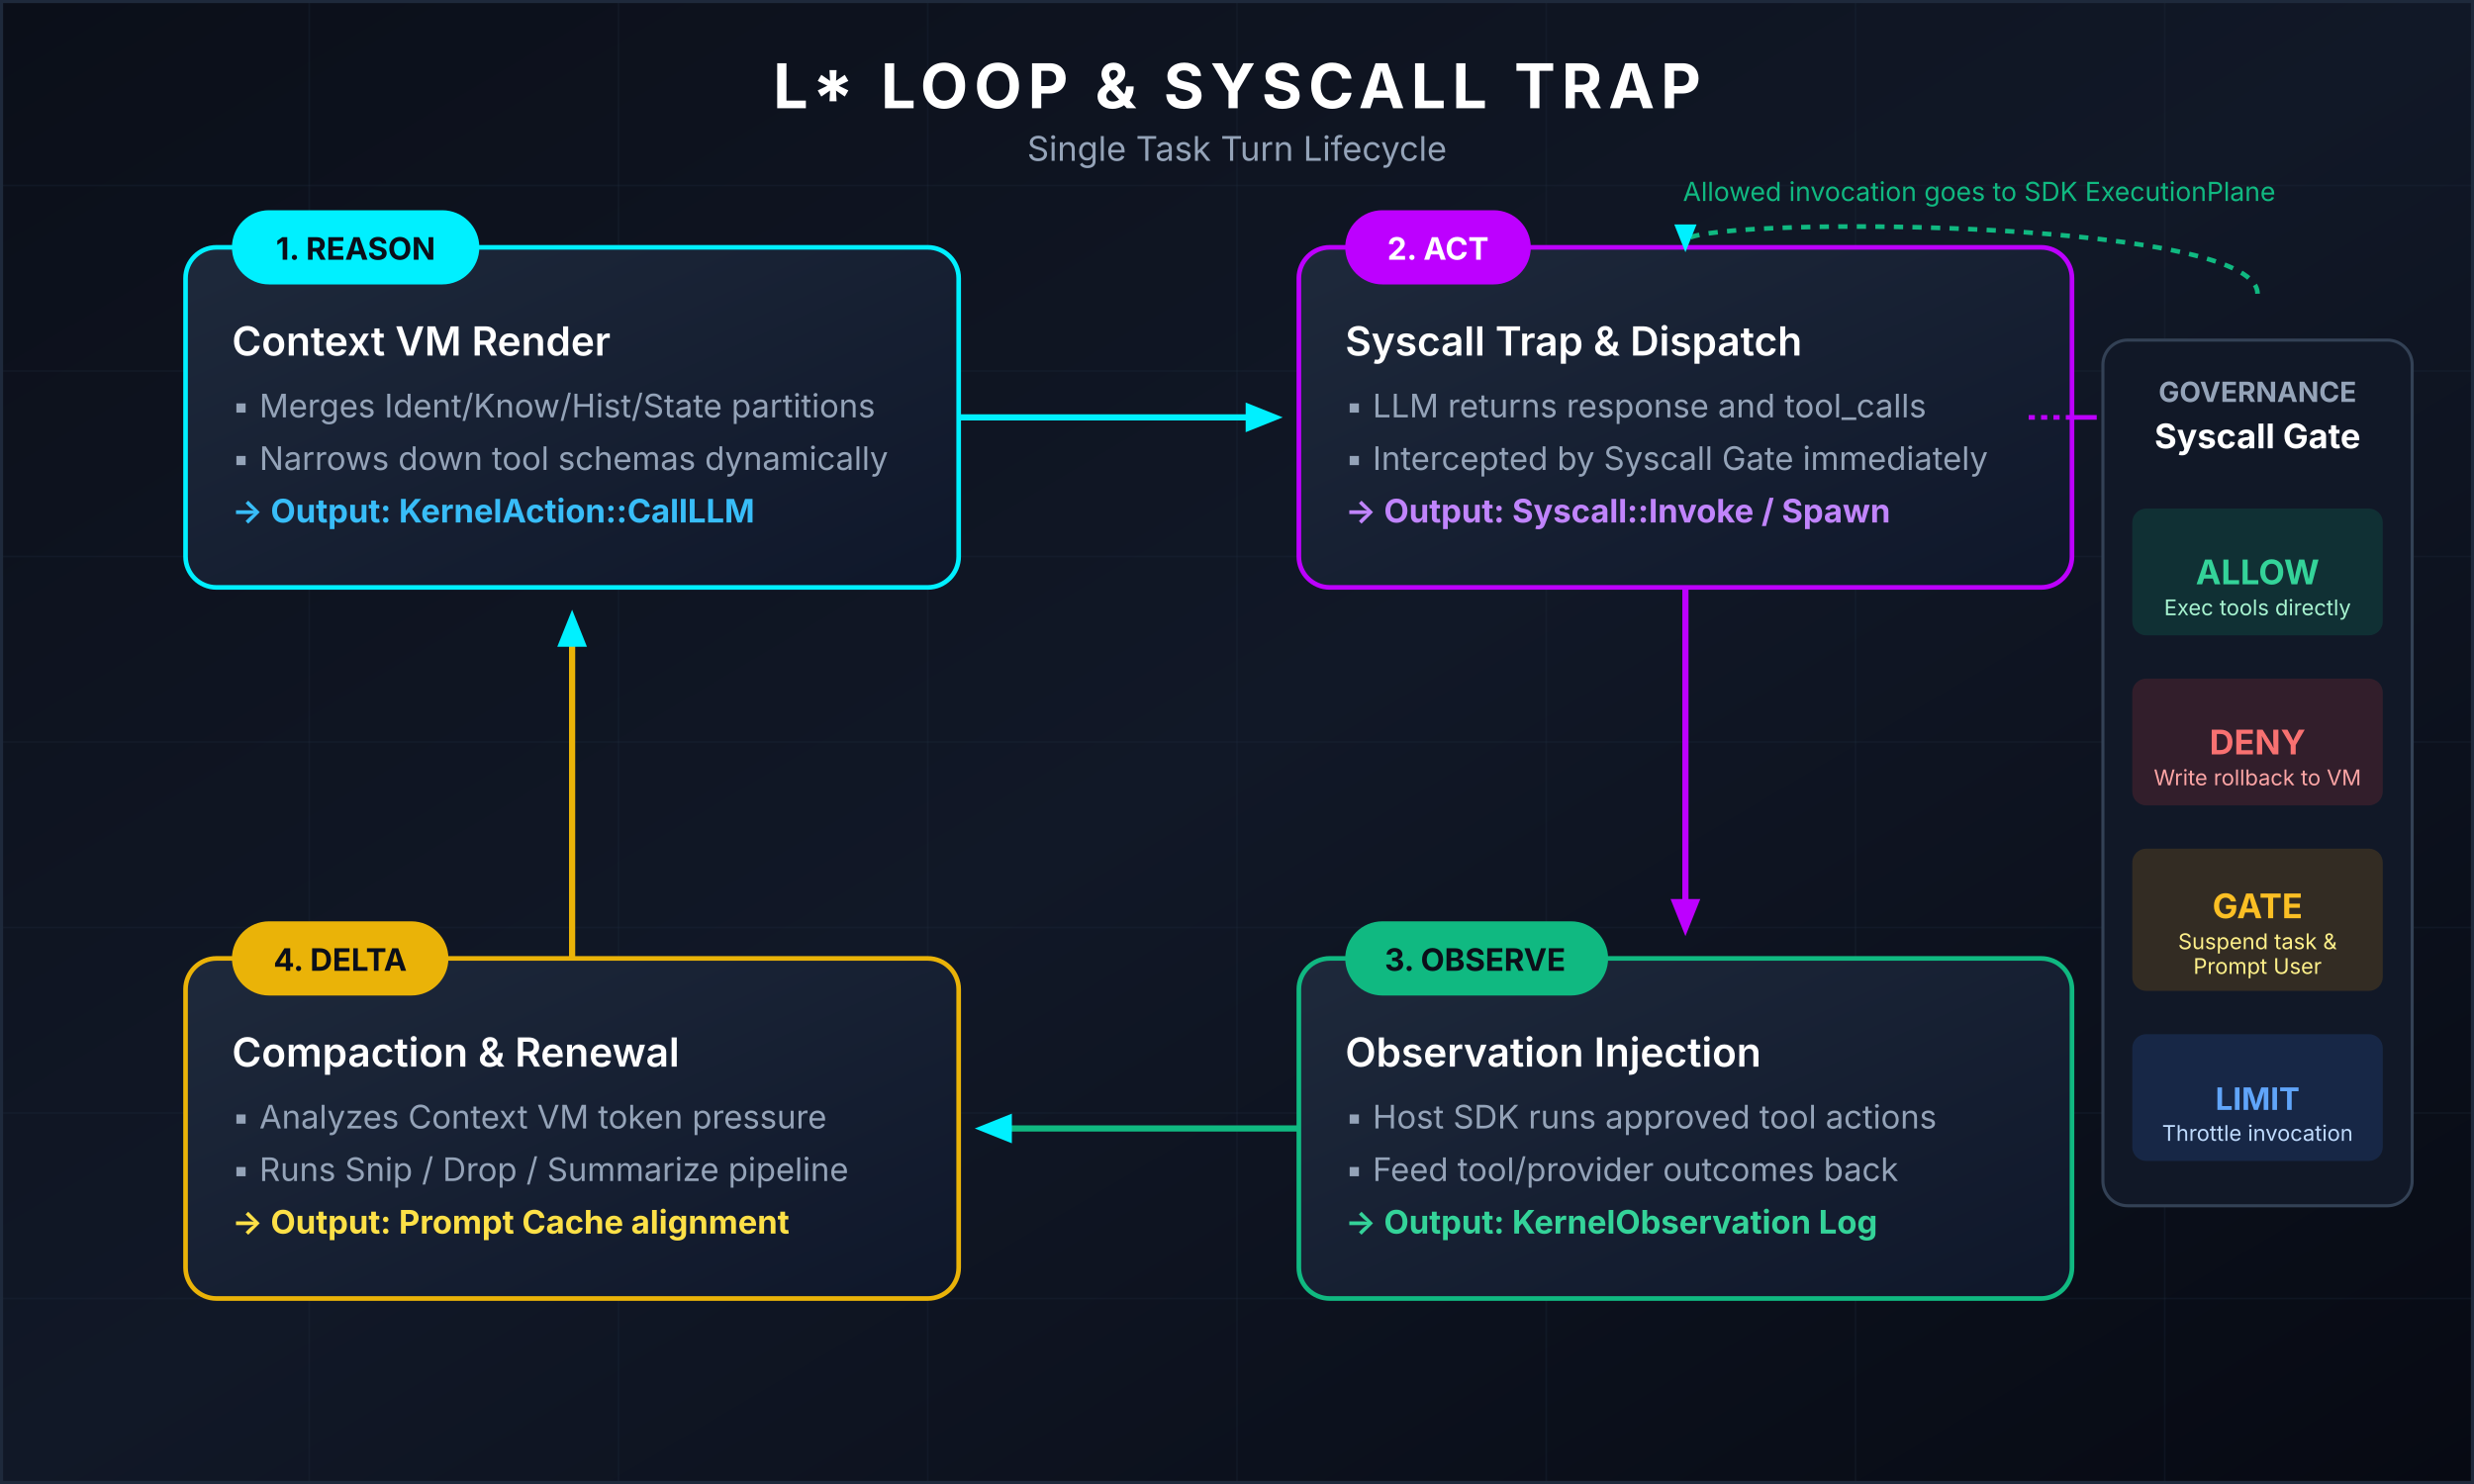
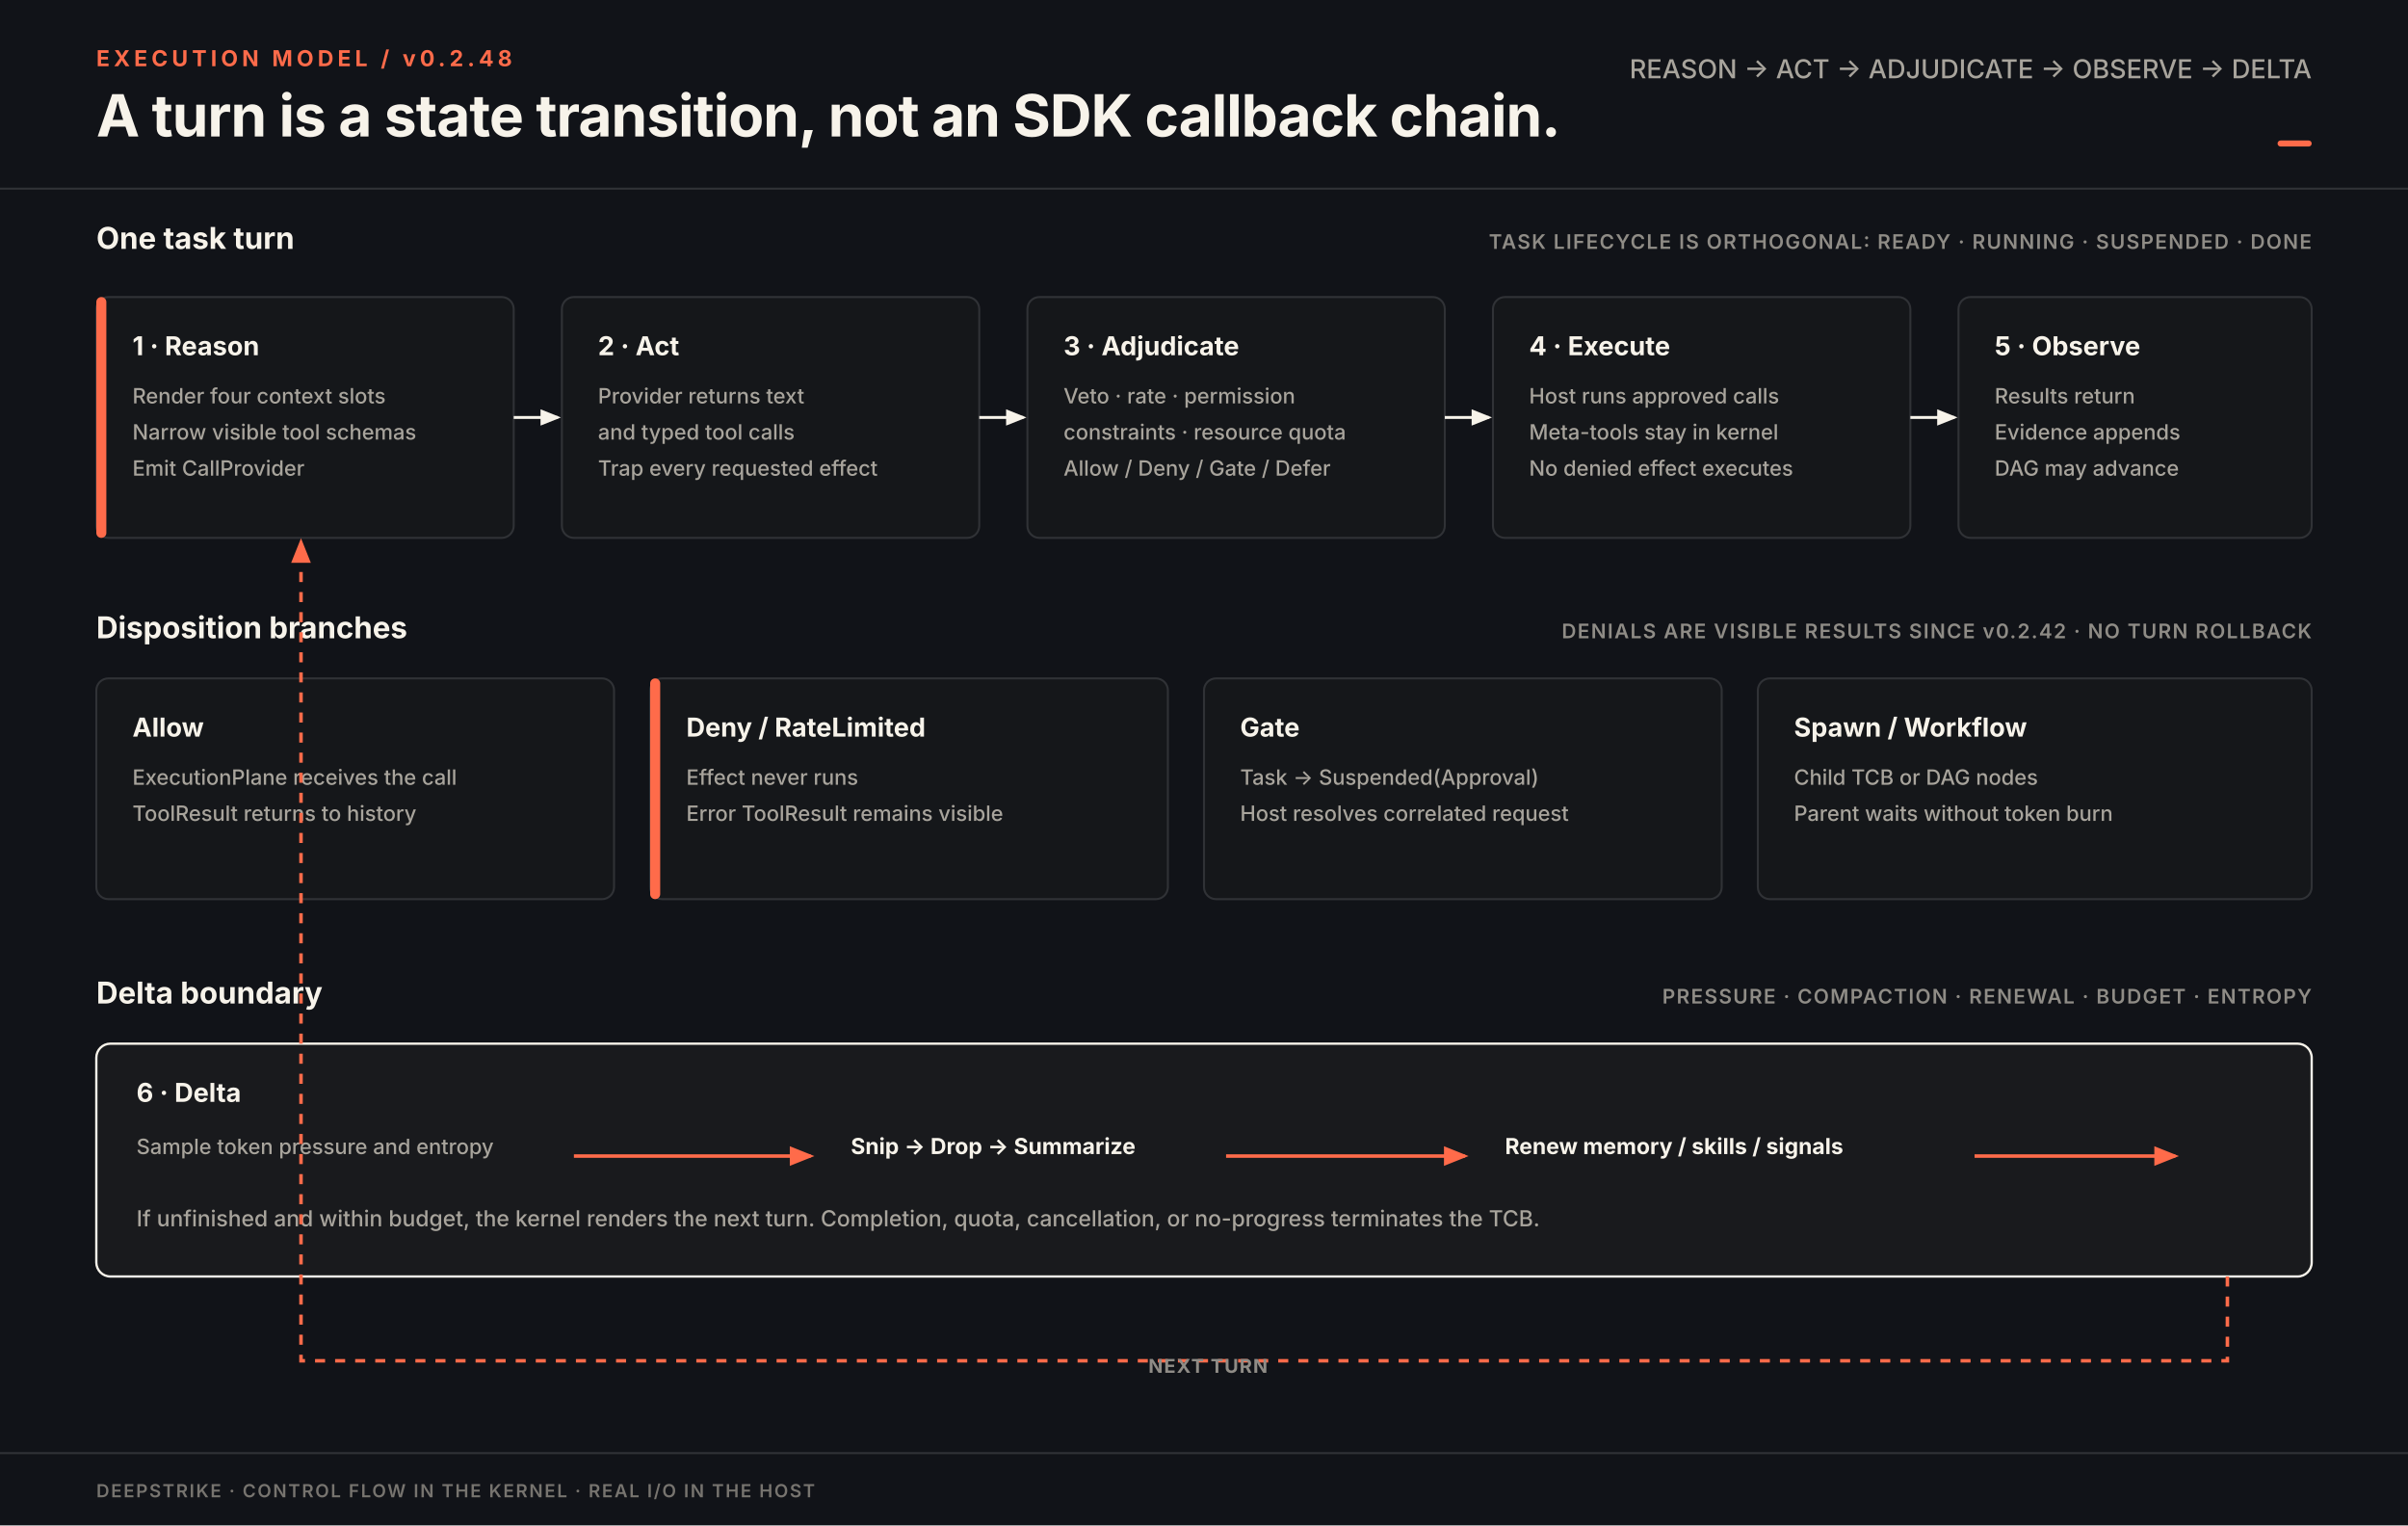
- <svg xmlns="http://www.w3.org/2000/svg" viewBox="0 0 800 480" width="100%" height="100%" style="background-color: #0b0f19; font-family: system-ui, -apple-system, sans-serif;">
+ <svg xmlns="http://www.w3.org/2000/svg" viewBox="0 0 1200 760" role="img" aria-labelledby="title desc">
  <defs>
-     <linearGradient id="bgGrad" x1="0%" y1="0%" x2="100%" y2="100%">
-       <stop offset="0%" stop-color="#0b0f19" />
-       <stop offset="50%" stop-color="#111827" />
-       <stop offset="100%" stop-color="#070a13" />
-     </linearGradient>
-     <linearGradient id="cardGrad" x1="0%" y1="0%" x2="100%" y2="100%">
-       <stop offset="0%" stop-color="#1e293b" />
-       <stop offset="100%" stop-color="#0f172a" />
-     </linearGradient>
-     <marker id="arrow" viewBox="0 0 10 10" refX="6" refY="5" markerWidth="6" markerHeight="6" orient="auto-start-reverse">
-       <path d="M 0 1 L 10 5 L 0 9 z" fill="#00f0ff" />
+     <marker id="arrow-ivory" viewBox="0 0 10 10" refX="8.5" refY="5" markerWidth="7" markerHeight="7" orient="auto">
+       <path d="M0 1 10 5 0 9Z" fill="#F7F3EA" />
    </marker>
-     <marker id="arrowPurple" viewBox="0 0 10 10" refX="6" refY="5" markerWidth="6" markerHeight="6" orient="auto-start-reverse">
-       <path d="M 0 1 L 10 5 L 0 9 z" fill="#bd00ff" />
+     <marker id="arrow-coral" viewBox="0 0 10 10" refX="8.5" refY="5" markerWidth="7" markerHeight="7" orient="auto">
+       <path d="M0 1 10 5 0 9Z" fill="#FF6B4A" />
    </marker>
-     <marker id="arrowRed" viewBox="0 0 10 10" refX="6" refY="5" markerWidth="6" markerHeight="6" orient="auto-start-reverse">
-       <path d="M 0 1 L 10 5 L 0 9 z" fill="#ef4444" />
-     </marker>
+     <style>
+       text { font-family: Inter, ui-sans-serif, system-ui, -apple-system, "Segoe UI", "Noto Sans CJK SC", sans-serif; }
+       .eyebrow { fill:#FF6B4A; font-size:11px; font-weight:700; letter-spacing:2px; }
+       .title { fill:#F7F3EA; font-size:29px; font-weight:700; letter-spacing:-.45px; }
+       .subtitle { fill:#A8A49C; font-size:13px; font-weight:450; }
+       .section-title { fill:#F7F3EA; font-size:15px; font-weight:700; }
+       .section-note { fill:#8F8C86; font-size:10px; font-weight:600; letter-spacing:.65px; }
+       .card-title { fill:#F7F3EA; font-size:13px; font-weight:650; }
+       .card-text { fill:#A8A49C; font-size:10.5px; font-weight:450; }
+       .body { fill:#A8A49C; font-size:11px; font-weight:450; }
+       .label { fill:#F7F3EA; font-size:11px; font-weight:650; }
+       .micro { fill:#8F8C86; font-size:9.5px; font-weight:650; letter-spacing:.55px; }
+       .pill-text { fill:#111318; font-size:9px; font-weight:750; letter-spacing:.5px; }
+       .footer { fill:#77746F; font-size:9px; font-weight:600; letter-spacing:.8px; }
+       .panel { fill:#15171A; stroke:#303236; stroke-width:1; }
+       .panel-strong { fill:#191A1D; stroke:#F7F3EA; stroke-width:1.15; }
+       .kernel { fill:#0D0F11; stroke:#3B3D41; stroke-width:1.2; }
+       .soft { fill:#121316; stroke:#26282C; stroke-width:1; }
+       .accent-fill { fill:#FF6B4A; }
+       .pill.coral { fill:#FF6B4A; }
+       .pill.ivory { fill:#F7F3EA; }
+       .pill.muted { fill:#8F8C86; }
+       .rule { fill:none; stroke:#303236; stroke-width:1; }
+       .rule-coral { fill:none; stroke:#FF6B4A; stroke-width:1.2; }
+       .flow { fill:none; stroke:#F7F3EA; stroke-width:1.45; marker-end:url(#arrow-ivory); }
+       .flow-coral { stroke:#FF6B4A; stroke-width:1.75; marker-end:url(#arrow-coral); }
+       .flow-dash { stroke-dasharray:5 5; }
+     </style>
  </defs>
-   <rect width="800" height="480" fill="url(#bgGrad)" />
-   <rect width="800" height="480" fill="none" stroke="#1e293b" stroke-width="2" />
-   <path d="M 0 60 L 800 60 M 0 120 L 800 120 M 0 180 L 800 180 M 0 240 L 800 240 M 0 300 L 800 300 M 0 360 L 800 360 M 0 420 L 800 420" stroke="#1e293b" stroke-width="0.5" opacity="0.3" />
-   <path d="M 100 0 L 100 480 M 200 0 L 200 480 M 300 0 L 300 480 M 400 0 L 400 480 M 500 0 L 500 480 M 600 0 L 600 480 M 700 0 L 700 480" stroke="#1e293b" stroke-width="0.5" opacity="0.3" />
-   <text x="400" y="35" text-anchor="middle" fill="#ffffff" font-size="20" font-weight="700" letter-spacing="2">L* LOOP &amp; SYSCALL TRAP</text>
-   <text x="400" y="52" text-anchor="middle" fill="#94a3b8" font-size="11">Single Task Turn Lifecycle</text>
-   <g transform="translate(60, 80)">
-     <rect width="250" height="110" rx="10" fill="url(#cardGrad)" stroke="#00f0ff" stroke-width="1.5" />
-     <rect x="15" y="-12" width="80" height="24" rx="12" fill="#00f0ff" />
-     <text x="55" y="4" text-anchor="middle" fill="#0b0f19" font-size="10" font-weight="bold">1. REASON</text>
-     <text x="15" y="35" fill="#ffffff" font-size="13" font-weight="600">Context VM Render</text>
-     <text x="15" y="55" fill="#94a3b8" font-size="10.5">▪ Merges Ident/Know/Hist/State partitions</text>
-     <text x="15" y="72" fill="#94a3b8" font-size="10.5">▪ Narrows down tool schemas dynamically</text>
-     <text x="15" y="89" fill="#38bdf8" font-size="10.5" font-weight="bold">→ Output: KernelAction::CallLLM</text>
+   <rect width="1200" height="760" fill="#111318" />
+   <path d="M0 94H1200M0 724H1200" class="rule" />
+   <text x="48" y="33" class="eyebrow" text-anchor="start">EXECUTION MODEL / v0.2.48</text>
+   <text x="48" y="68" class="title" text-anchor="start">A turn is a state transition, not an SDK callback chain.</text>
+   <text x="1152" y="39" class="subtitle" text-anchor="end">REASON → ACT → ADJUDICATE → OBSERVE → DELTA</text>
+   <rect x="1135" y="70" width="17" height="3" rx="1.5" class="accent-fill" />
+   <text x="48" y="124" class="section-title" text-anchor="start">One task turn</text>
+   <text x="1152" y="124" class="section-note" text-anchor="end">TASK LIFECYCLE IS ORTHOGONAL: READY · RUNNING · SUSPENDED · DONE</text>
+   <g>
+     <rect x="48" y="148" width="208" height="120" rx="6" class="panel" />
+     <rect x="48" y="148" width="5" height="120" rx="2.5" class="accent-fill" />
+     <text x="66" y="177" class="card-title" text-anchor="start">1 · Reason</text>
+     <text x="66" y="201" class="card-text" text-anchor="start">Render four context slots</text>
+     <text x="66" y="219" class="card-text" text-anchor="start">Narrow visible tool schemas</text>
+     <text x="66" y="237" class="card-text" text-anchor="start">Emit CallProvider</text>
  </g>
-   <g transform="translate(420, 80)">
-     <rect width="250" height="110" rx="10" fill="url(#cardGrad)" stroke="#bd00ff" stroke-width="1.5" />
-     <rect x="15" y="-12" width="60" height="24" rx="12" fill="#bd00ff" />
-     <text x="45" y="4" text-anchor="middle" fill="#ffffff" font-size="10" font-weight="bold">2. ACT</text>
-     <text x="15" y="35" fill="#ffffff" font-size="13" font-weight="600">Syscall Trap &amp; Dispatch</text>
-     <text x="15" y="55" fill="#94a3b8" font-size="10.5">▪ LLM returns response and tool_calls</text>
-     <text x="15" y="72" fill="#94a3b8" font-size="10.5">▪ Intercepted by Syscall Gate immediately</text>
-     <text x="15" y="89" fill="#c084fc" font-size="10.5" font-weight="bold">→ Output: Syscall::Invoke / Spawn</text>
+   <g>
+     <rect x="280" y="148" width="208" height="120" rx="6" class="panel" />
+     <text x="298" y="177" class="card-title" text-anchor="start">2 · Act</text>
+     <text x="298" y="201" class="card-text" text-anchor="start">Provider returns text</text>
+     <text x="298" y="219" class="card-text" text-anchor="start">and typed tool calls</text>
+     <text x="298" y="237" class="card-text" text-anchor="start">Trap every requested effect</text>
  </g>
-   <g transform="translate(420, 310)">
-     <rect width="250" height="110" rx="10" fill="url(#cardGrad)" stroke="#10b981" stroke-width="1.5" />
-     <rect x="15" y="-12" width="85" height="24" rx="12" fill="#10b981" />
-     <text x="57" y="4" text-anchor="middle" fill="#0b0f19" font-size="10" font-weight="bold">3. OBSERVE</text>
-     <text x="15" y="35" fill="#ffffff" font-size="13" font-weight="600">Observation Injection</text>
-     <text x="15" y="55" fill="#94a3b8" font-size="10.5">▪ Host SDK runs approved tool actions</text>
-     <text x="15" y="72" fill="#94a3b8" font-size="10.5">▪ Feed tool/provider outcomes back</text>
-     <text x="15" y="89" fill="#34d399" font-size="10.5" font-weight="bold">→ Output: KernelObservation Log</text>
+   <g>
+     <rect x="512" y="148" width="208" height="120" rx="6" class="panel" />
+     <text x="530" y="177" class="card-title" text-anchor="start">3 · Adjudicate</text>
+     <text x="530" y="201" class="card-text" text-anchor="start">Veto · rate · permission</text>
+     <text x="530" y="219" class="card-text" text-anchor="start">constraints · resource quota</text>
+     <text x="530" y="237" class="card-text" text-anchor="start">Allow / Deny / Gate / Defer</text>
  </g>
-   <g transform="translate(60, 310)">
-     <rect width="250" height="110" rx="10" fill="url(#cardGrad)" stroke="#eab308" stroke-width="1.5" />
-     <rect x="15" y="-12" width="70" height="24" rx="12" fill="#eab308" />
-     <text x="50" y="4" text-anchor="middle" fill="#0b0f19" font-size="10" font-weight="bold">4. DELTA</text>
-     <text x="15" y="35" fill="#ffffff" font-size="13" font-weight="600">Compaction &amp; Renewal</text>
-     <text x="15" y="55" fill="#94a3b8" font-size="10.5">▪ Analyzes Context VM token pressure</text>
-     <text x="15" y="72" fill="#94a3b8" font-size="10.5">▪ Runs Snip / Drop / Summarize pipeline</text>
-     <text x="15" y="89" fill="#fde047" font-size="10.5" font-weight="bold">→ Output: Prompt Cache alignment</text>
+   <g>
+     <rect x="744" y="148" width="208" height="120" rx="6" class="panel" />
+     <text x="762" y="177" class="card-title" text-anchor="start">4 · Execute</text>
+     <text x="762" y="201" class="card-text" text-anchor="start">Host runs approved calls</text>
+     <text x="762" y="219" class="card-text" text-anchor="start">Meta-tools stay in kernel</text>
+     <text x="762" y="237" class="card-text" text-anchor="start">No denied effect executes</text>
  </g>
-   <g transform="translate(680, 110)">
-     <line x1="-10" y1="25" x2="-25" y2="25" stroke="#bd00ff" stroke-width="1.5" stroke-dasharray="2 2" />
-     <rect x="0" y="0" width="100" height="280" rx="8" fill="#111827" stroke="#334155" />
-     <text x="50" y="20" text-anchor="middle" fill="#94a3b8" font-size="9" font-weight="bold">GOVERNANCE</text>
-     <text x="50" y="35" text-anchor="middle" fill="#ffffff" font-size="11" font-weight="bold">Syscall Gate</text>
-     <g transform="translate(10, 55)">
-       <rect width="80" height="40" rx="4" fill="#10b981" opacity="0.15" stroke="#10b981" stroke-width="1" />
-       <text x="40" y="24" text-anchor="middle" fill="#34d399" font-size="11" font-weight="bold">ALLOW</text>
-       <text x="40" y="34" text-anchor="middle" fill="#a7f3d0" font-size="7">Exec tools directly</text>
-     </g>
-     <g transform="translate(10, 110)">
-       <rect width="80" height="40" rx="4" fill="#ef4444" opacity="0.15" stroke="#ef4444" stroke-width="1" />
-       <text x="40" y="24" text-anchor="middle" fill="#f87171" font-size="11" font-weight="bold">DENY</text>
-       <text x="40" y="34" text-anchor="middle" fill="#fca5a5" font-size="7">Write rollback to VM</text>
-     </g>
-     <g transform="translate(10, 165)">
-       <rect width="80" height="45" rx="4" fill="#f59e0b" opacity="0.15" stroke="#f59e0b" stroke-width="1" />
-       <text x="40" y="22" text-anchor="middle" fill="#fbbf24" font-size="11" font-weight="bold">GATE</text>
-       <text x="40" y="32" text-anchor="middle" fill="#fef08a" font-size="7">Suspend task &amp;</text>
-       <text x="40" y="40" text-anchor="middle" fill="#fef08a" font-size="7">Prompt User</text>
-     </g>
-     <g transform="translate(10, 225)">
-       <rect width="80" height="40" rx="4" fill="#3b82f6" opacity="0.15" stroke="#3b82f6" stroke-width="1" />
-       <text x="40" y="24" text-anchor="middle" fill="#60a5fa" font-size="10" font-weight="bold">LIMIT</text>
-       <text x="40" y="34" text-anchor="middle" fill="#bfdbfe" font-size="7">Throttle invocation</text>
-     </g>
+   <g>
+     <rect x="976" y="148" width="176" height="120" rx="6" class="panel" />
+     <text x="994" y="177" class="card-title" text-anchor="start">5 · Observe</text>
+     <text x="994" y="201" class="card-text" text-anchor="start">Results return</text>
+     <text x="994" y="219" class="card-text" text-anchor="start">Evidence appends</text>
+     <text x="994" y="237" class="card-text" text-anchor="start">DAG may advance</text>
  </g>
-   <path d="M 310,135 L 410,135" fill="none" stroke="#00f0ff" stroke-width="2" marker-end="url(#arrow)" />
-   <path d="M 545,190 L 545,298" fill="none" stroke="#bd00ff" stroke-width="2" marker-end="url(#arrowPurple)" />
-   <path d="M 420,365 L 320,365" fill="none" stroke="#10b981" stroke-width="2" marker-end="url(#arrow)" />
-   <path d="M 185,310 L 185,202" fill="none" stroke="#eab308" stroke-width="2" marker-end="url(#arrow)" />
-   <path d="M 670,135 L 678,135" fill="none" stroke="#bd00ff" stroke-width="1.5" />
-   <path d="M 730,95 C 730,70 545,70 545,78" fill="none" stroke="#10b981" stroke-width="1.5" stroke-dasharray="3 3" marker-end="url(#arrow)" />
-   <text x="640" y="65" text-anchor="middle" fill="#10b981" font-size="8.5">Allowed invocation goes to SDK ExecutionPlane</text>
+   <path d="M256 208H278" class="flow" />
+   <path d="M488 208H510" class="flow" />
+   <path d="M720 208H742" class="flow" />
+   <path d="M952 208H974" class="flow" />
+   <text x="48" y="318" class="section-title" text-anchor="start">Disposition branches</text>
+   <text x="1152" y="318" class="section-note" text-anchor="end">DENIALS ARE VISIBLE RESULTS SINCE v0.2.42 · NO TURN ROLLBACK</text>
+   <g>
+     <rect x="48" y="338" width="258" height="110" rx="6" class="panel" />
+     <text x="66" y="367" class="card-title" text-anchor="start">Allow</text>
+     <text x="66" y="391" class="card-text" text-anchor="start">ExecutionPlane receives the call</text>
+     <text x="66" y="409" class="card-text" text-anchor="start">ToolResult returns to history</text>
+   </g>
+   <g>
+     <rect x="324" y="338" width="258" height="110" rx="6" class="panel" />
+     <rect x="324" y="338" width="5" height="110" rx="2.5" class="accent-fill" />
+     <text x="342" y="367" class="card-title" text-anchor="start">Deny / RateLimited</text>
+     <text x="342" y="391" class="card-text" text-anchor="start">Effect never runs</text>
+     <text x="342" y="409" class="card-text" text-anchor="start">Error ToolResult remains visible</text>
+   </g>
+   <g>
+     <rect x="600" y="338" width="258" height="110" rx="6" class="panel" />
+     <text x="618" y="367" class="card-title" text-anchor="start">Gate</text>
+     <text x="618" y="391" class="card-text" text-anchor="start">Task → Suspended(Approval)</text>
+     <text x="618" y="409" class="card-text" text-anchor="start">Host resolves correlated request</text>
+   </g>
+   <g>
+     <rect x="876" y="338" width="276" height="110" rx="6" class="panel" />
+     <text x="894" y="367" class="card-title" text-anchor="start">Spawn / Workflow</text>
+     <text x="894" y="391" class="card-text" text-anchor="start">Child TCB or DAG nodes</text>
+     <text x="894" y="409" class="card-text" text-anchor="start">Parent waits without token burn</text>
+   </g>
+   <text x="48" y="500" class="section-title" text-anchor="start">Delta boundary</text>
+   <text x="1152" y="500" class="section-note" text-anchor="end">PRESSURE · COMPACTION · RENEWAL · BUDGET · ENTROPY</text>
+   <rect x="48" y="520" width="1104" height="116" rx="7" class="panel-strong" />
+   <text x="68" y="549" class="card-title" text-anchor="start">6 · Delta</text>
+   <text x="68" y="575" class="card-text" text-anchor="start">Sample token pressure and entropy</text>
+   <path d="M286 576H404" class="flow flow-coral" />
+   <text x="424" y="575" class="label" text-anchor="start">Snip → Drop → Summarize</text>
+   <path d="M611 576H730" class="flow flow-coral" />
+   <text x="750" y="575" class="label" text-anchor="start">Renew memory / skills / signals</text>
+   <path d="M984 576H1084" class="flow flow-coral" />
+   <text x="68" y="611" class="body" text-anchor="start">If unfinished and within budget, the kernel renders the next turn. Completion, quota, cancellation, or no-progress terminates the TCB.</text>
+   <path d="M1110 636V678H150V270" class="flow flow-coral flow-dash" />
+   <text x="602" y="684" class="micro" text-anchor="middle">NEXT TURN</text>
+   <text x="48" y="746" class="footer" text-anchor="start">DEEPSTRIKE · CONTROL FLOW IN THE KERNEL · REAL I/O IN THE HOST</text>
</svg>
